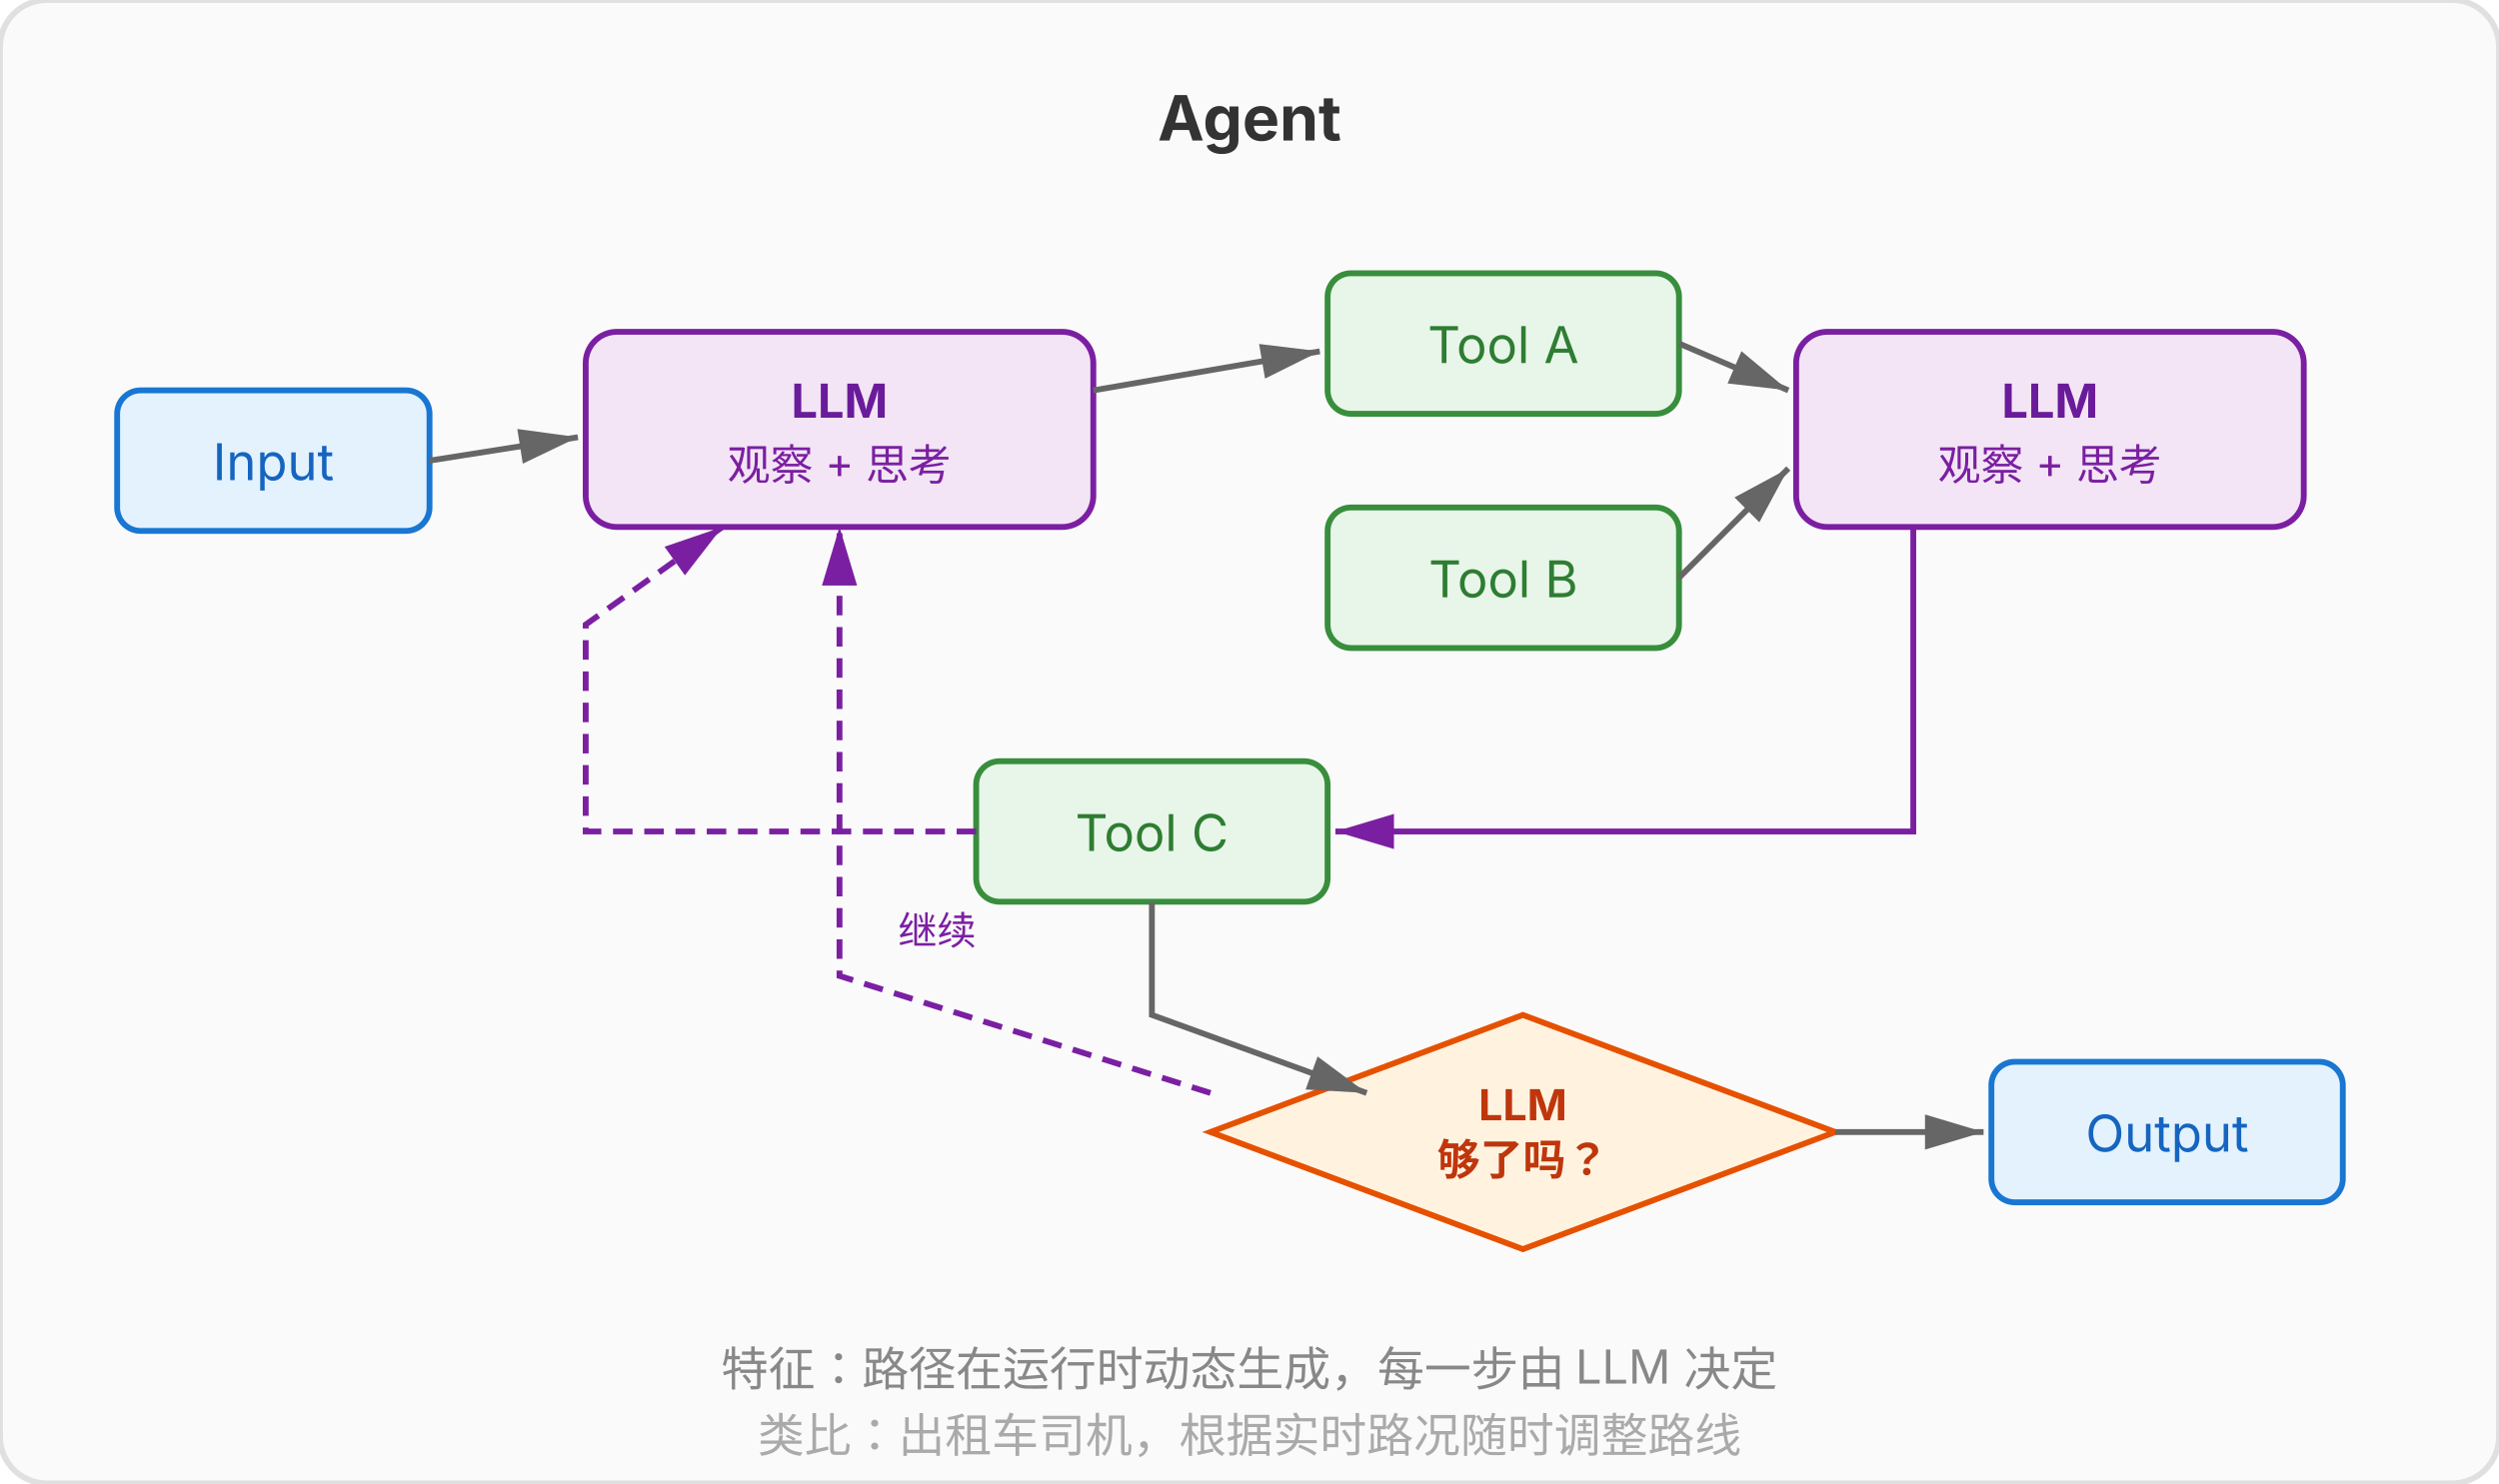
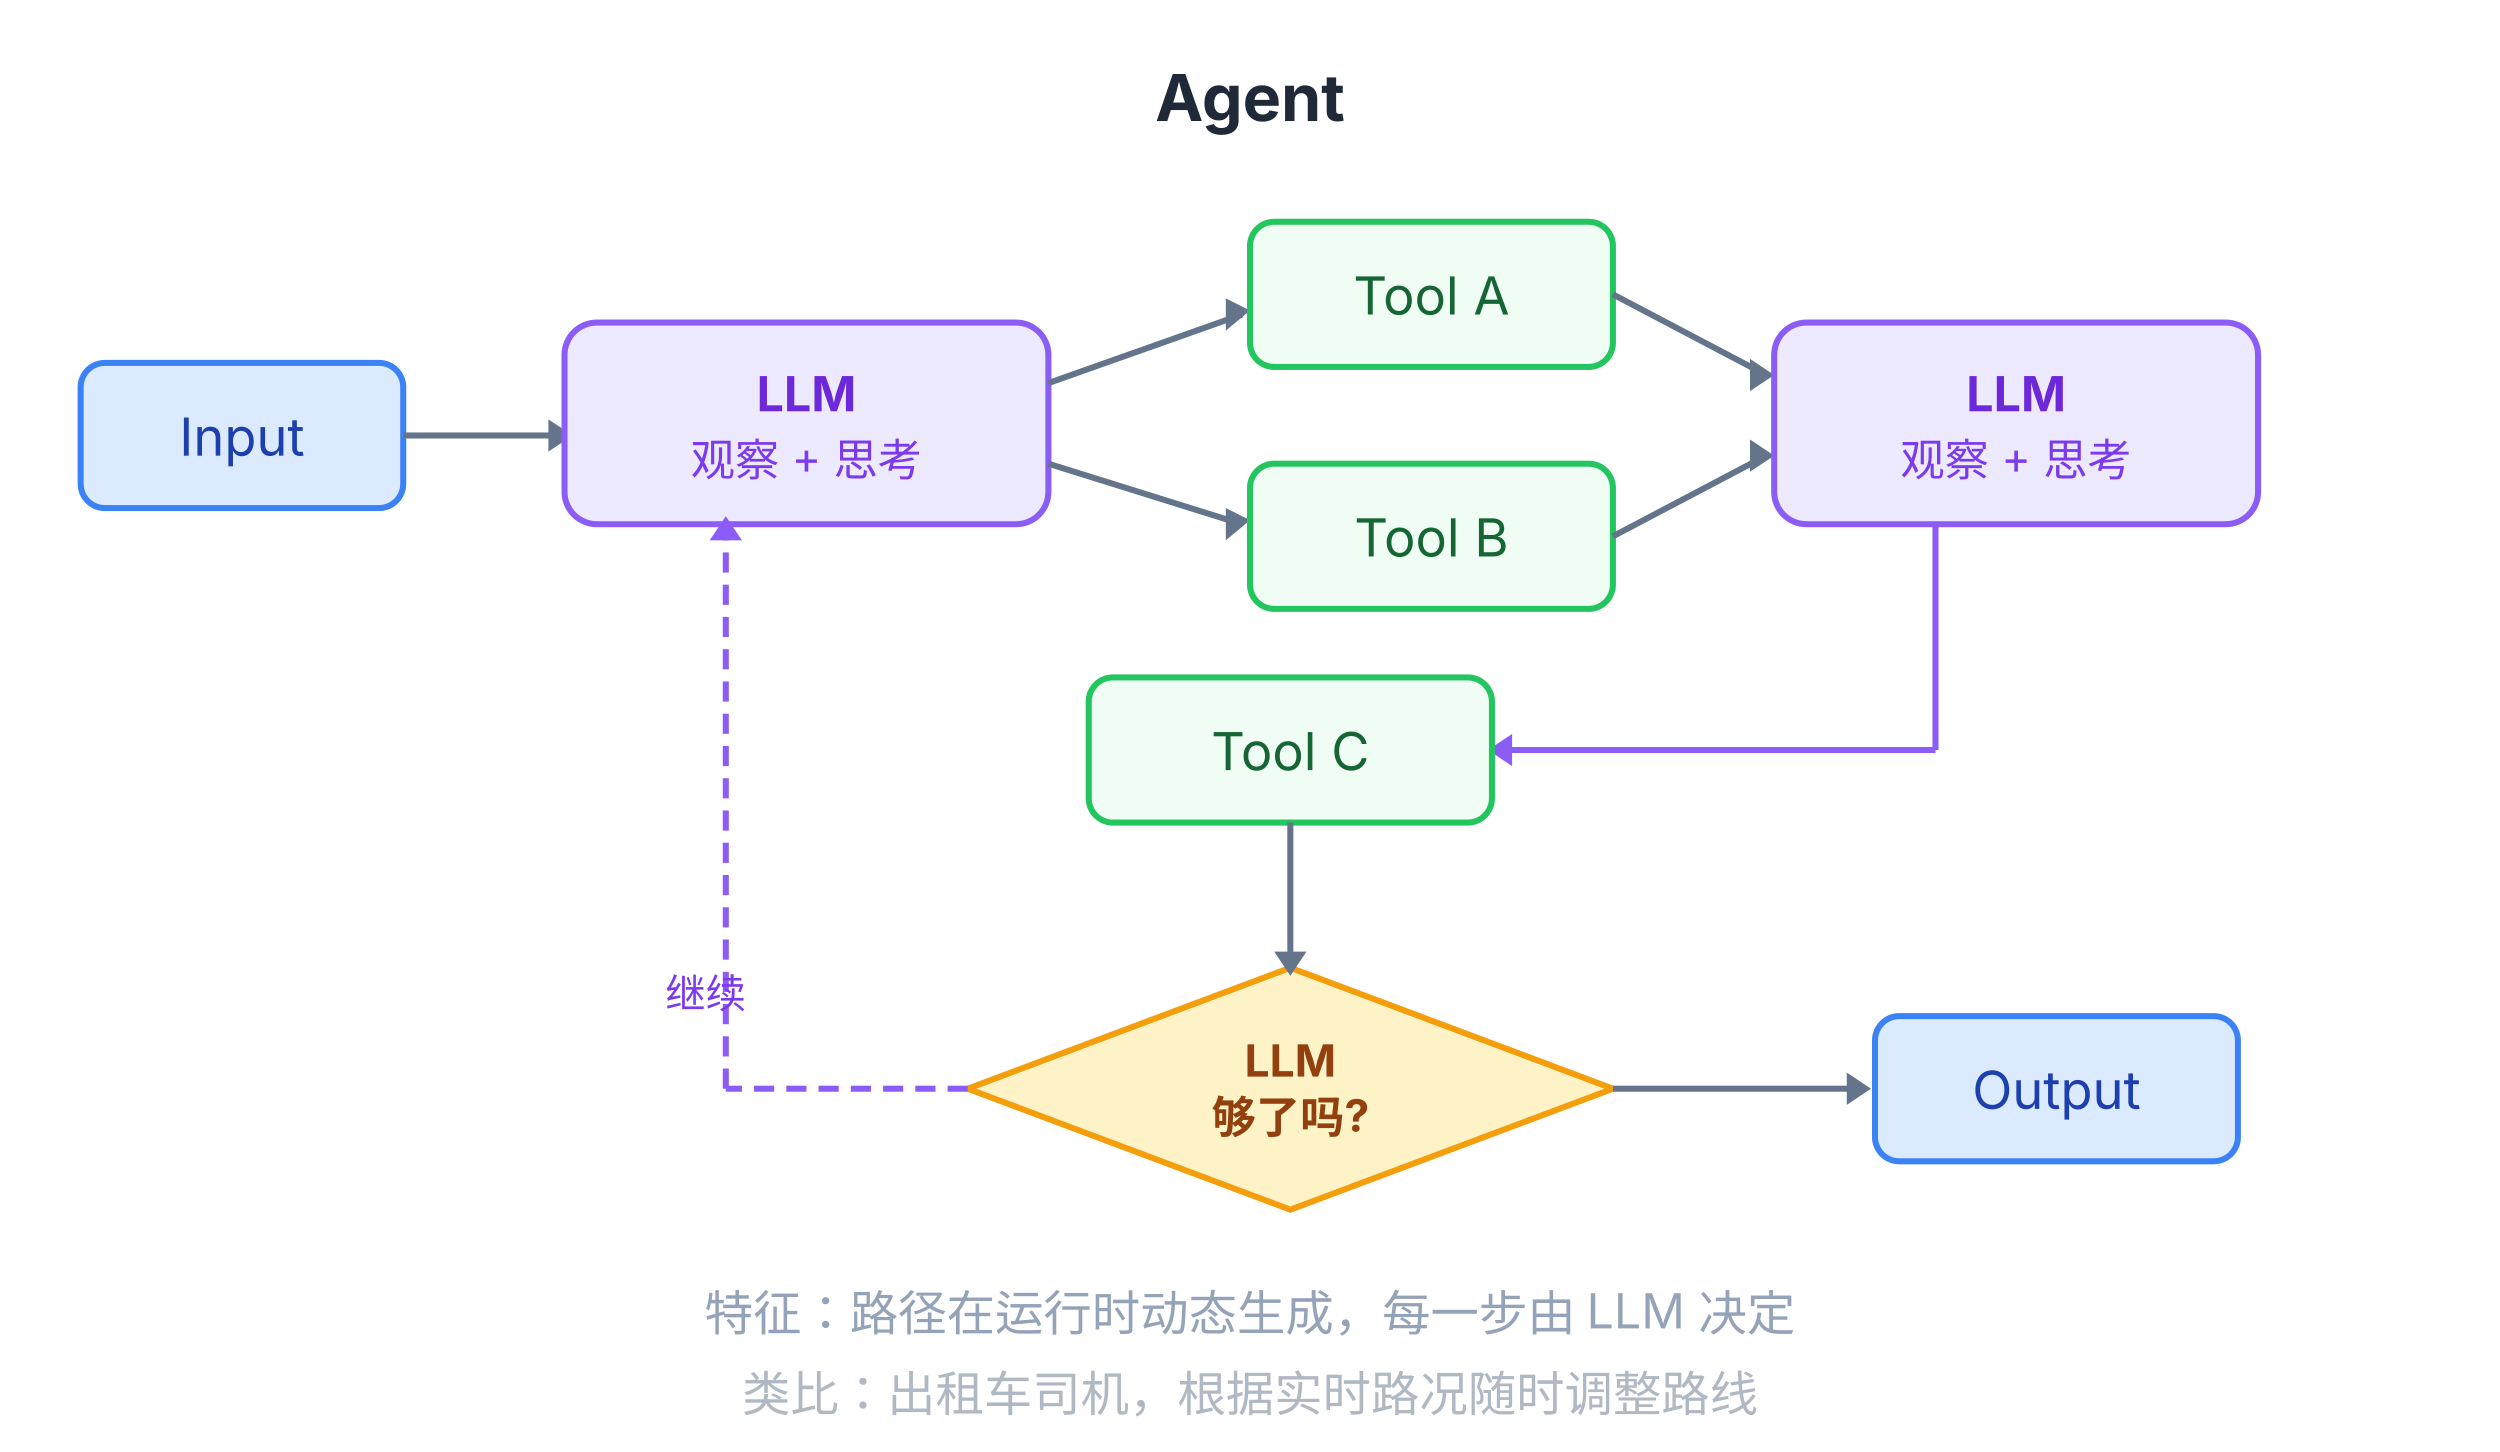
- <svg xmlns="http://www.w3.org/2000/svg" viewBox="0 0 640 380" font-family="-apple-system, 'Segoe UI', 'PingFang SC', 'Microsoft YaHei', sans-serif">
-   <defs>
-     <marker id="arrow" viewBox="0 0 10 6" refX="10" refY="3" markerWidth="10" markerHeight="6" orient="auto-start-reverse">
-       <path d="M0,0 L10,3 L0,6 Z" fill="#666" />
-     </marker>
-     <marker id="arrow-purple" viewBox="0 0 10 6" refX="10" refY="3" markerWidth="10" markerHeight="6" orient="auto-start-reverse">
-       <path d="M0,0 L10,3 L0,6 Z" fill="#7B1FA2" />
-     </marker>
-   </defs>
-   <rect width="640" height="380" rx="12" fill="#fafafa" stroke="#e0e0e0" stroke-width="1.5" />
-   <text x="320" y="36" text-anchor="middle" font-size="16" font-weight="bold" fill="#333">Agent</text>
-   <rect x="30" y="100" width="80" height="36" rx="6" fill="#E3F2FD" stroke="#1976D2" stroke-width="1.5" />
-   <text x="70" y="123" text-anchor="middle" font-size="13" fill="#1565C0">Input</text>
-   <rect x="150" y="85" width="130" height="50" rx="8" fill="#F3E5F5" stroke="#7B1FA2" stroke-width="1.5" />
-   <text x="215" y="107" text-anchor="middle" font-size="12" font-weight="bold" fill="#6A1B9A">LLM</text>
-   <text x="215" y="123" text-anchor="middle" font-size="11" fill="#7B1FA2">观察 + 思考</text>
-   <line x1="110" y1="118" x2="148" y2="112" stroke="#666" stroke-width="1.5" marker-end="url(#arrow)" />
-   <rect x="340" y="70" width="90" height="36" rx="6" fill="#E8F5E9" stroke="#388E3C" stroke-width="1.5" />
-   <text x="385" y="93" text-anchor="middle" font-size="13" fill="#2E7D32">Tool A</text>
-   <line x1="280" y1="100" x2="338" y2="90" stroke="#666" stroke-width="1.5" marker-end="url(#arrow)" />
-   <rect x="340" y="130" width="90" height="36" rx="6" fill="#E8F5E9" stroke="#388E3C" stroke-width="1.5" />
-   <text x="385" y="153" text-anchor="middle" font-size="13" fill="#2E7D32">Tool B</text>
-   <rect x="460" y="85" width="130" height="50" rx="8" fill="#F3E5F5" stroke="#7B1FA2" stroke-width="1.5" />
-   <text x="525" y="107" text-anchor="middle" font-size="12" font-weight="bold" fill="#6A1B9A">LLM</text>
-   <text x="525" y="123" text-anchor="middle" font-size="11" fill="#7B1FA2">观察 + 思考</text>
-   <line x1="430" y1="88" x2="458" y2="100" stroke="#666" stroke-width="1.5" marker-end="url(#arrow)" />
-   <line x1="430" y1="148" x2="458" y2="120" stroke="#666" stroke-width="1.5" marker-end="url(#arrow)" />
-   <rect x="250" y="195" width="90" height="36" rx="6" fill="#E8F5E9" stroke="#388E3C" stroke-width="1.5" />
-   <text x="295" y="218" text-anchor="middle" font-size="13" fill="#2E7D32">Tool C</text>
-   <path d="M 490 135 L 490 213 L 342 213" fill="none" stroke="#7B1FA2" stroke-width="1.5" marker-end="url(#arrow-purple)" />
-   <path d="M 250 213 L 150 213 L 150 160 L 185 135" fill="none" stroke="#7B1FA2" stroke-width="1.5" stroke-dasharray="5,3" marker-end="url(#arrow-purple)" />
-   <polygon points="390,260 470,290 390,320 310,290" fill="#FFF3E0" stroke="#E65100" stroke-width="1.5" />
-   <text x="390" y="287" text-anchor="middle" font-size="11" font-weight="bold" fill="#BF360C">LLM</text>
-   <text x="390" y="301" text-anchor="middle" font-size="11" font-weight="bold" fill="#BF360C">够了吗？</text>
-   <path d="M 295 231 L 295 260 L 350 280" fill="none" stroke="#666" stroke-width="1.5" marker-end="url(#arrow)" />
-   <path d="M 310 280 L 215 250 L 215 135" fill="none" stroke="#7B1FA2" stroke-width="1.5" stroke-dasharray="5,3" marker-end="url(#arrow-purple)" />
-   <text x="230" y="242" font-size="10" fill="#7B1FA2">继续</text>
-   <rect x="510" y="272" width="90" height="36" rx="6" fill="#E3F2FD" stroke="#1976D2" stroke-width="1.5" />
-   <text x="555" y="295" text-anchor="middle" font-size="13" fill="#1565C0">Output</text>
-   <line x1="470" y1="290" x2="508" y2="290" stroke="#666" stroke-width="1.5" marker-end="url(#arrow)" />
-   <text x="320" y="355" text-anchor="middle" font-size="12" fill="#888">特征：路径在运行时动态生成，每一步由 LLM 决定</text>
-   <text x="320" y="372" text-anchor="middle" font-size="12" fill="#aaa">类比：出租车司机，根据实时路况随时调整路线</text>
+ <svg xmlns="http://www.w3.org/2000/svg" viewBox="0 0 620 360" font-family="system-ui, -apple-system, 'PingFang SC', sans-serif">
+   <text x="310" y="30" text-anchor="middle" font-size="16" font-weight="bold" fill="#1F2937">Agent</text>
+   <rect x="20" y="90" width="80" height="36" rx="6" fill="#DBEAFE" stroke="#3B82F6" stroke-width="1.5" />
+   <text x="60" y="113" text-anchor="middle" font-size="13" fill="#1E40AF">Input</text>
+   <line x1="100" y1="108" x2="138" y2="108" stroke="#64748B" stroke-width="1.5" />
+   <polygon points="136,104 142,108 136,112" fill="#64748B" />
+   <rect x="140" y="80" width="120" height="50" rx="8" fill="#EDE9FE" stroke="#8B5CF6" stroke-width="1.5" />
+   <text x="200" y="102" text-anchor="middle" font-size="12" font-weight="bold" fill="#6D28D9">LLM</text>
+   <text x="200" y="118" text-anchor="middle" font-size="11" fill="#7C3AED">观察 + 思考</text>
+   <line x1="260" y1="95" x2="308" y2="78" stroke="#64748B" stroke-width="1.5" />
+   <polygon points="304,74 310,77 304,82" fill="#64748B" />
+   <rect x="310" y="55" width="90" height="36" rx="6" fill="#F0FDF4" stroke="#22C55E" stroke-width="1.5" />
+   <text x="355" y="78" text-anchor="middle" font-size="13" fill="#166534">Tool A</text>
+   <line x1="260" y1="115" x2="308" y2="130" stroke="#64748B" stroke-width="1.5" />
+   <polygon points="304,126 310,129 304,134" fill="#64748B" />
+   <rect x="310" y="115" width="90" height="36" rx="6" fill="#F0FDF4" stroke="#22C55E" stroke-width="1.5" />
+   <text x="355" y="138" text-anchor="middle" font-size="13" fill="#166534">Tool B</text>
+   <line x1="400" y1="73" x2="438" y2="93" stroke="#64748B" stroke-width="1.5" />
+   <polygon points="434,89 440,93 434,97" fill="#64748B" />
+   <line x1="400" y1="133" x2="438" y2="113" stroke="#64748B" stroke-width="1.5" />
+   <polygon points="434,109 440,113 434,117" fill="#64748B" />
+   <rect x="440" y="80" width="120" height="50" rx="8" fill="#EDE9FE" stroke="#8B5CF6" stroke-width="1.5" />
+   <text x="500" y="102" text-anchor="middle" font-size="12" font-weight="bold" fill="#6D28D9">LLM</text>
+   <text x="500" y="118" text-anchor="middle" font-size="11" fill="#7C3AED">观察 + 思考</text>
+   <line x1="480" y1="130" x2="480" y2="186" stroke="#8B5CF6" stroke-width="1.5" />
+   <line x1="480" y1="186" x2="372" y2="186" stroke="#8B5CF6" stroke-width="1.5" />
+   <polygon points="375,182 369,186 375,190" fill="#8B5CF6" />
+   <rect x="270" y="168" width="100" height="36" rx="6" fill="#F0FDF4" stroke="#22C55E" stroke-width="1.5" />
+   <text x="320" y="191" text-anchor="middle" font-size="13" fill="#166534">Tool C</text>
+   <polygon points="320,240 400,270 320,300 240,270" fill="#FEF3C7" stroke="#F59E0B" stroke-width="1.5" />
+   <text x="320" y="267" text-anchor="middle" font-size="11" font-weight="bold" fill="#92400E">LLM</text>
+   <text x="320" y="281" text-anchor="middle" font-size="11" font-weight="bold" fill="#92400E">够了吗?</text>
+   <line x1="320" y1="204" x2="320" y2="238" stroke="#64748B" stroke-width="1.5" />
+   <polygon points="316,236 320,242 324,236" fill="#64748B" />
+   <line x1="240" y1="270" x2="180" y2="270" stroke="#8B5CF6" stroke-width="1.5" stroke-dasharray="5,3" />
+   <line x1="180" y1="270" x2="180" y2="132" stroke="#8B5CF6" stroke-width="1.5" stroke-dasharray="5,3" />
+   <polygon points="176,134 180,128 184,134" fill="#8B5CF6" />
+   <text x="165" y="250" font-size="10" fill="#7C3AED">继续</text>
+   <line x1="400" y1="270" x2="460" y2="270" stroke="#64748B" stroke-width="1.5" />
+   <polygon points="458,266 464,270 458,274" fill="#64748B" />
+   <rect x="465" y="252" width="90" height="36" rx="6" fill="#DBEAFE" stroke="#3B82F6" stroke-width="1.5" />
+   <text x="510" y="275" text-anchor="middle" font-size="13" fill="#1E40AF">Output</text>
+   <text x="310" y="330" text-anchor="middle" font-size="12" fill="#94A3B8">特征：路径在运行时动态生成，每一步由 LLM 决定</text>
+   <text x="310" y="350" text-anchor="middle" font-size="12" fill="#B0B8C4">类比：出租车司机，根据实时路况随时调整路线</text>
</svg>
